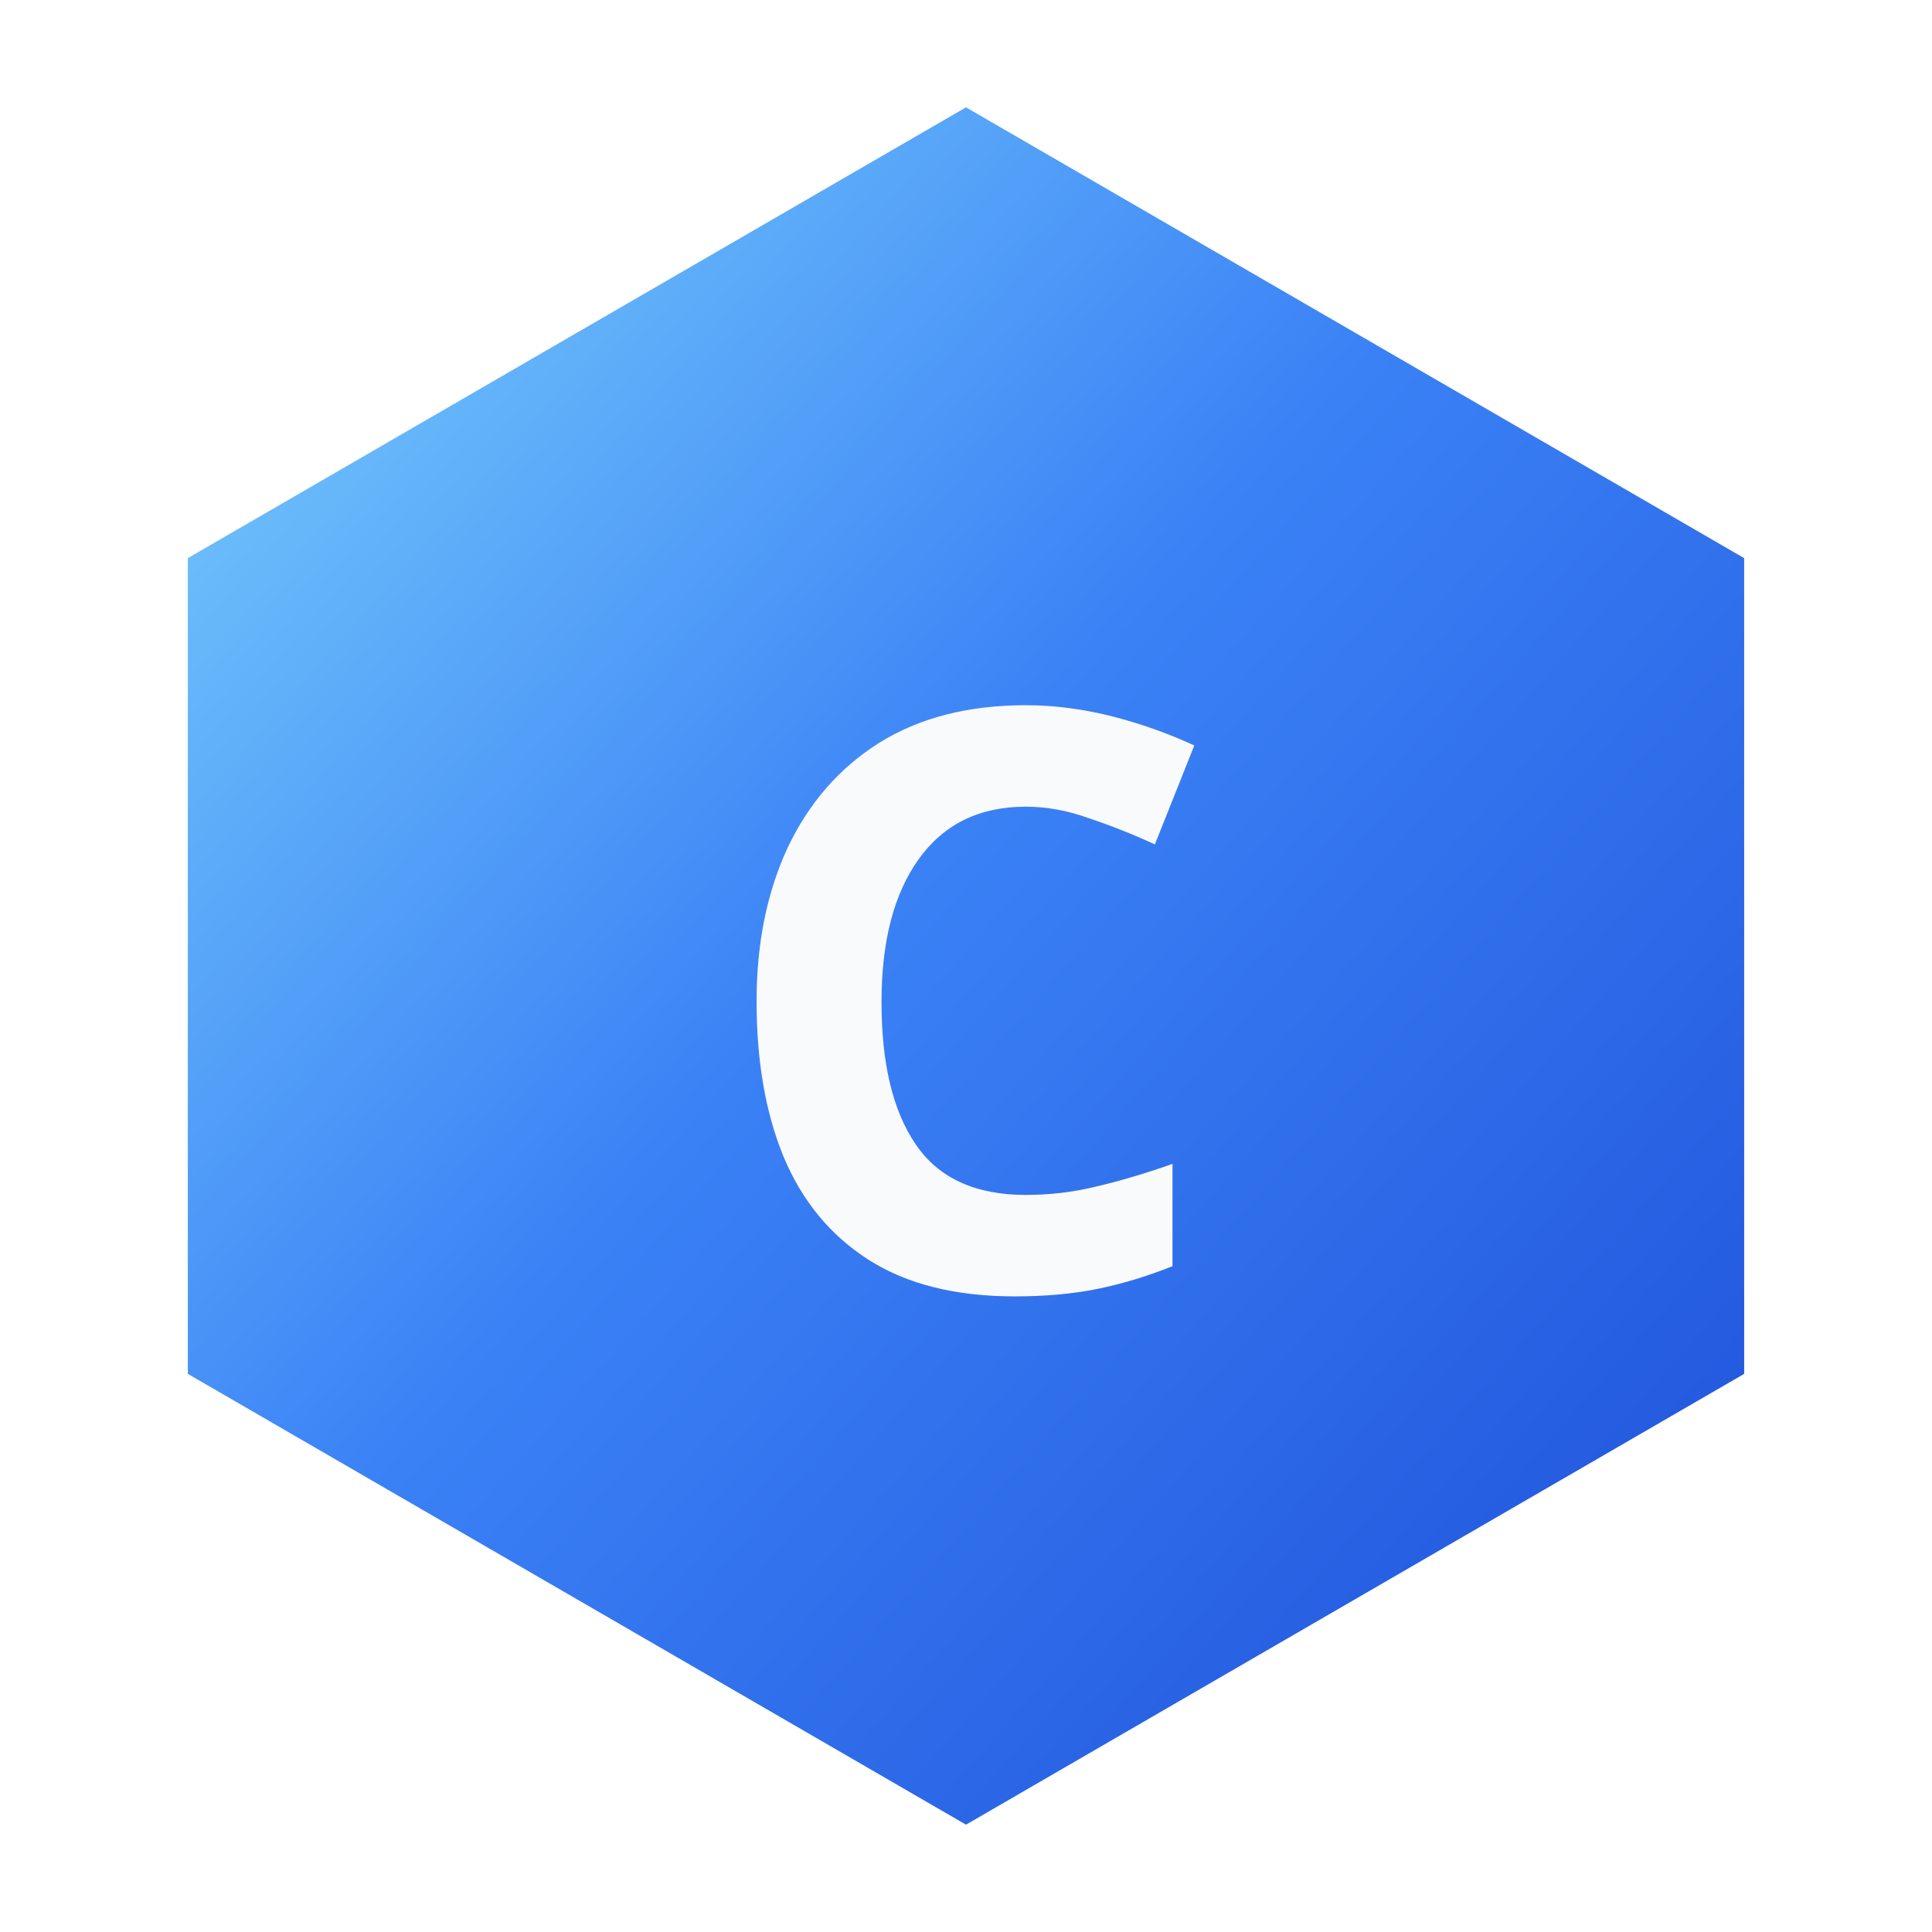
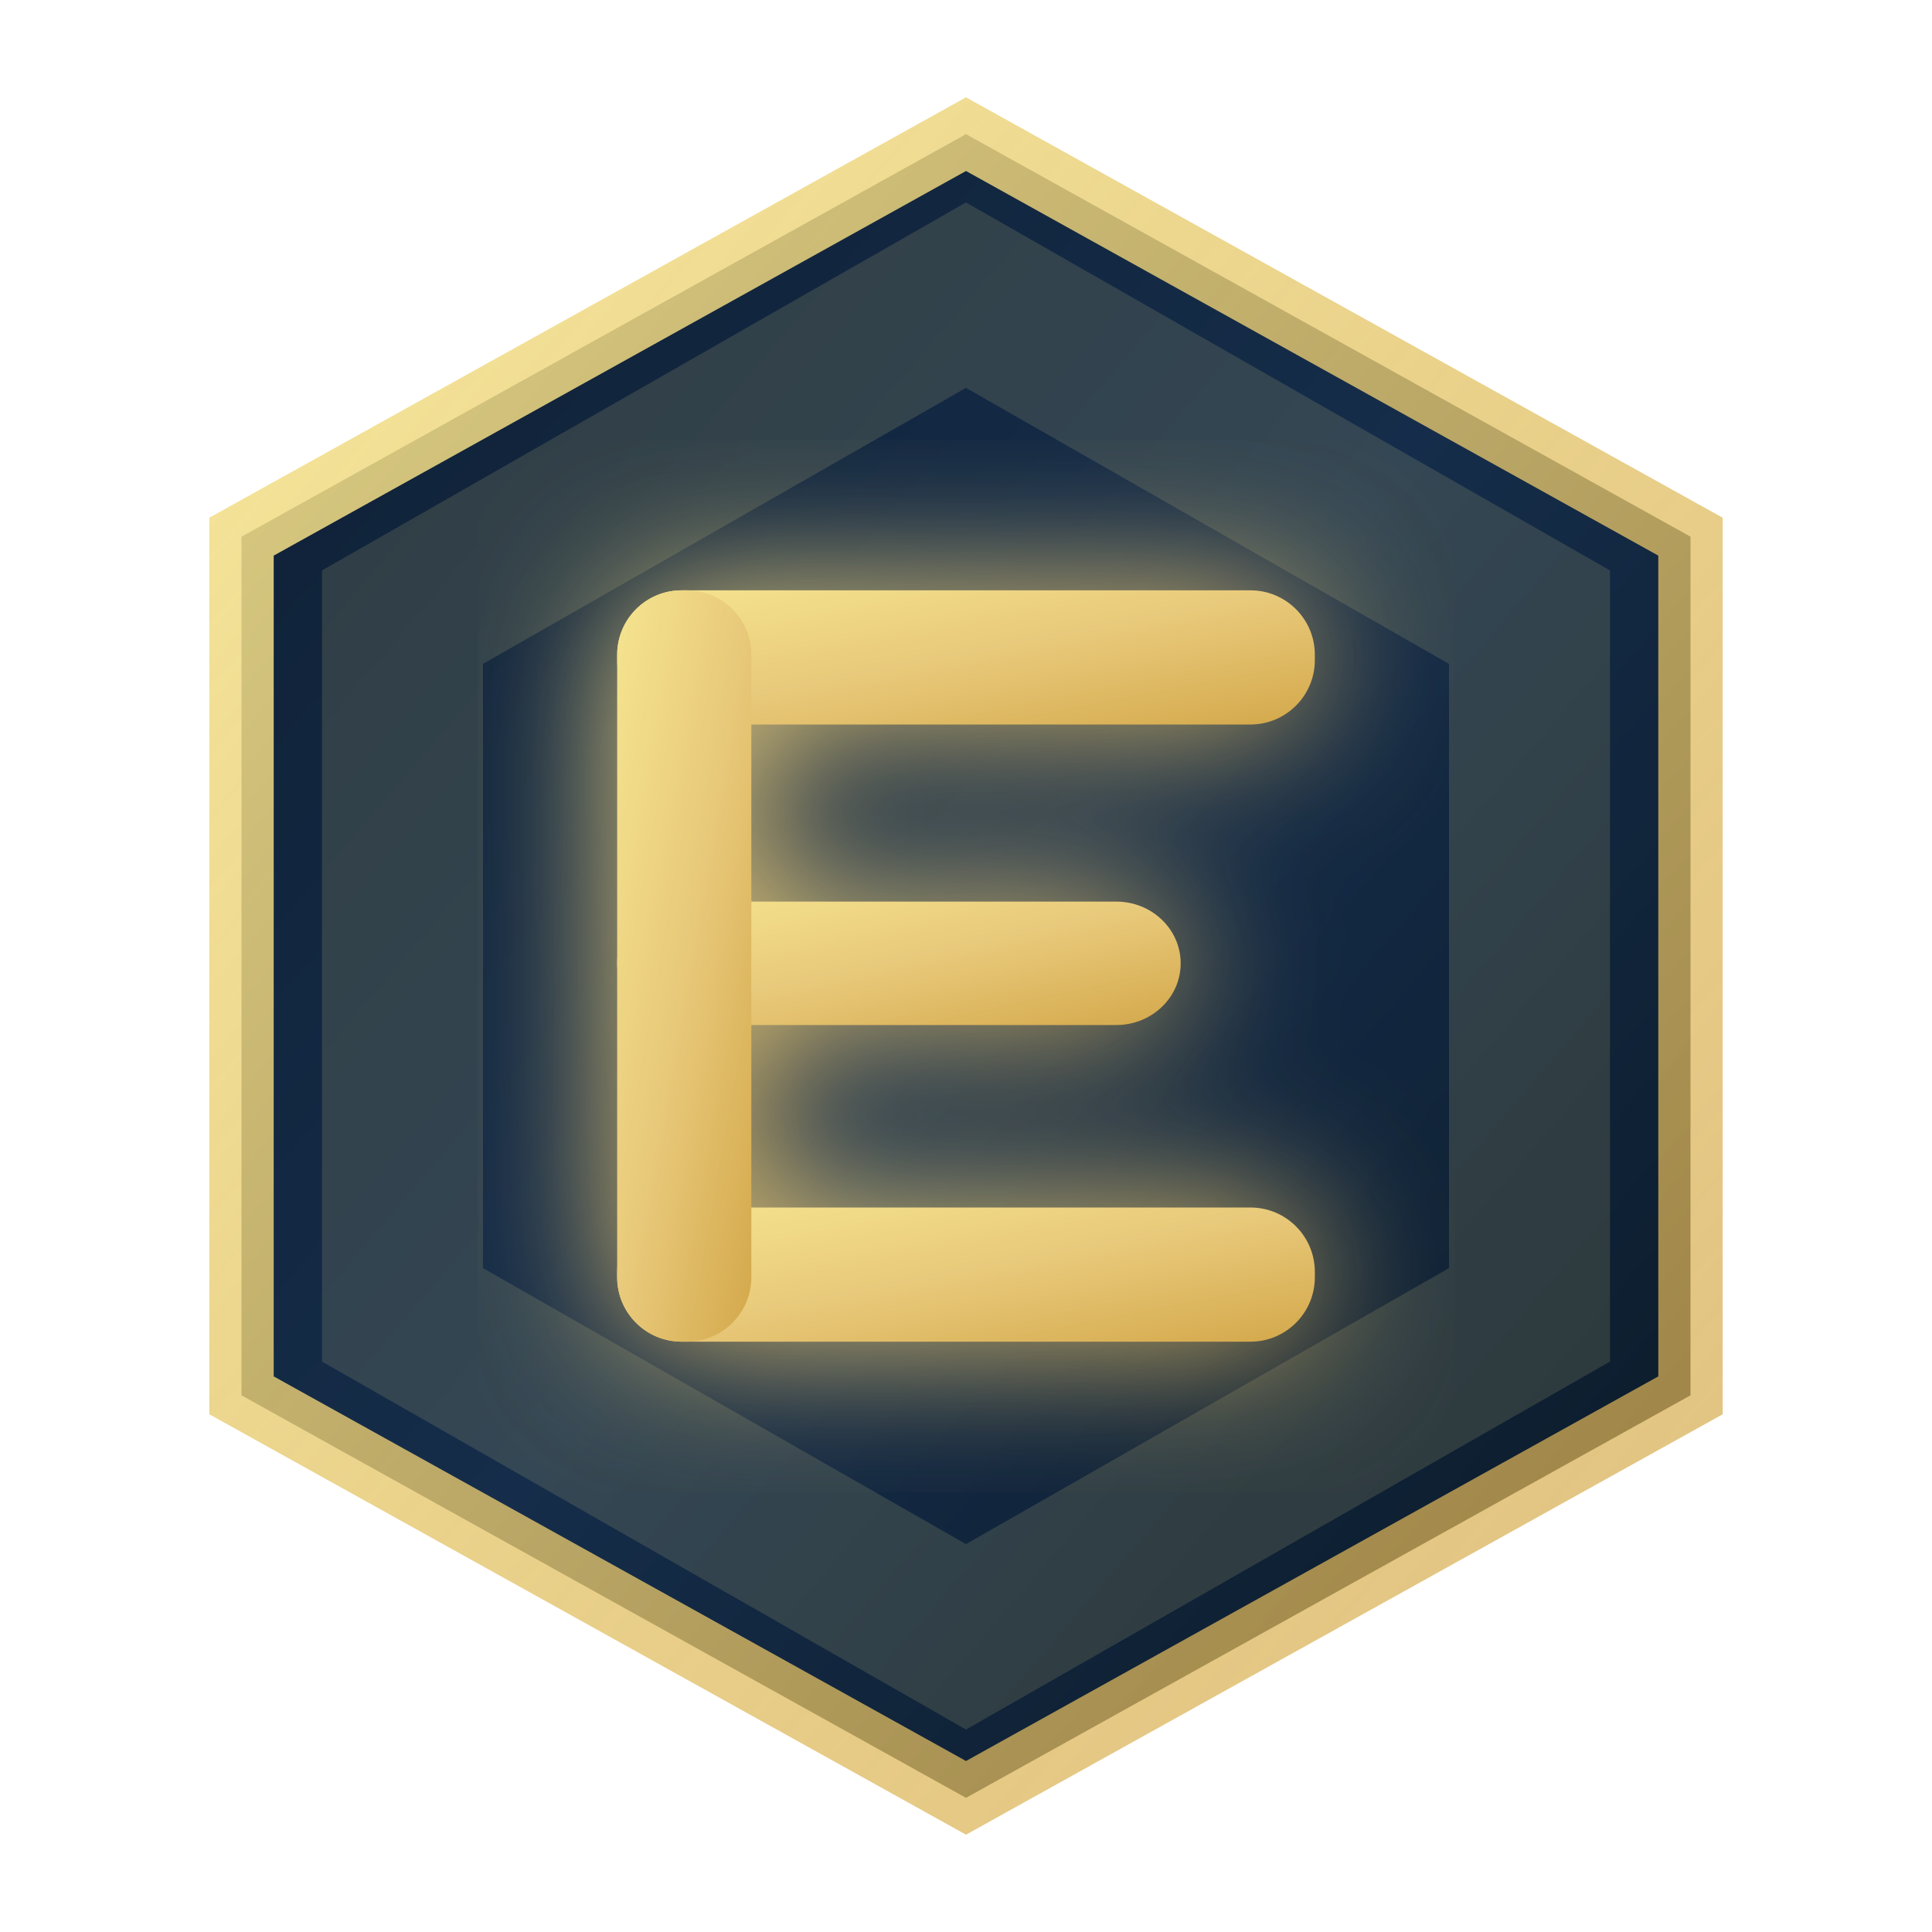
- <svg xmlns="http://www.w3.org/2000/svg" viewBox="0 0 36 36" fill="none" role="img" aria-label="CoreERP">
+ <svg xmlns="http://www.w3.org/2000/svg" viewBox="0 0 36 36" fill="none" role="img" aria-label="ELEVON ERP">
  <defs>
-     <linearGradient id="cemDg" x1="0%" y1="0%" x2="100%" y2="100%">
-       <stop offset="0%" stop-color="#7dd3fc" />
-       <stop offset="45%" stop-color="#3b82f6" />
-       <stop offset="100%" stop-color="#1d4ed8" />
+     <linearGradient id="elevHexBgD" x1="0%" y1="0%" x2="100%" y2="100%">
+       <stop offset="0%" stop-color="#0e1f33" />
+       <stop offset="50%" stop-color="#152d4a" />
+       <stop offset="100%" stop-color="#0a1824" />
    </linearGradient>
+     <linearGradient id="elevGoldD" x1="0%" y1="0%" x2="100%" y2="100%">
+       <stop offset="0%" stop-color="#f5e490" />
+       <stop offset="50%" stop-color="#e8c97a" />
+       <stop offset="100%" stop-color="#d4a84b" />
+     </linearGradient>
+     <linearGradient id="elevGoldStrokeD" x1="0%" y1="0%" x2="100%" y2="100%">
+       <stop offset="0%" stop-color="#f5e490" stop-opacity="0.9" />
+       <stop offset="100%" stop-color="#d4a84b" stop-opacity="0.7" />
+     </linearGradient>
+     <filter id="elevGlowD" x="-20%" y="-20%" width="140%" height="140%">
+       <feGaussianBlur stdDeviation="1.4" result="glow" />
+       <feMerge>
+         <feMergeNode in="glow" />
+         <feMergeNode in="SourceGraphic" />
+       </feMerge>
+     </filter>
  </defs>
-   <path fill="url(#cemDg)" d="M18 2 32.5 10.4v15.2L18 34 3.5 25.6V10.4L18 2z" />
-   <text x="18" y="24" text-anchor="middle" font-family="Segoe UI, system-ui, sans-serif" font-weight="800" font-size="15" fill="#f8fafc">C</text>
+   <path fill="url(#elevHexBgD)" d="M18 2.5 31.5 10v16L18 33.5 4.5 26V10L18 2.5z" />
+   <path fill="none" stroke="url(#elevGoldStrokeD)" stroke-width="1.2" d="M18 2.5 31.5 10v16L18 33.5 4.5 26V10L18 2.5z" />
+   <path fill="none" stroke="rgba(245,228,144,0.14)" stroke-width="3" d="M18 5.5 28.5 11.5v13L18 30.5 7.5 24.5v-13L18 5.5z" />
+   <g filter="url(#elevGlowD)" fill="url(#elevGoldD)">
+     <rect x="11.5" y="11" width="13" height="2.5" rx="1.2" />
+     <rect x="11.5" y="16.8" width="10.5" height="2.3" rx="1.2" />
+     <rect x="11.5" y="22.5" width="13" height="2.5" rx="1.2" />
+     <rect x="11.5" y="11" width="2.5" height="14" rx="1.2" />
+   </g>
</svg>
